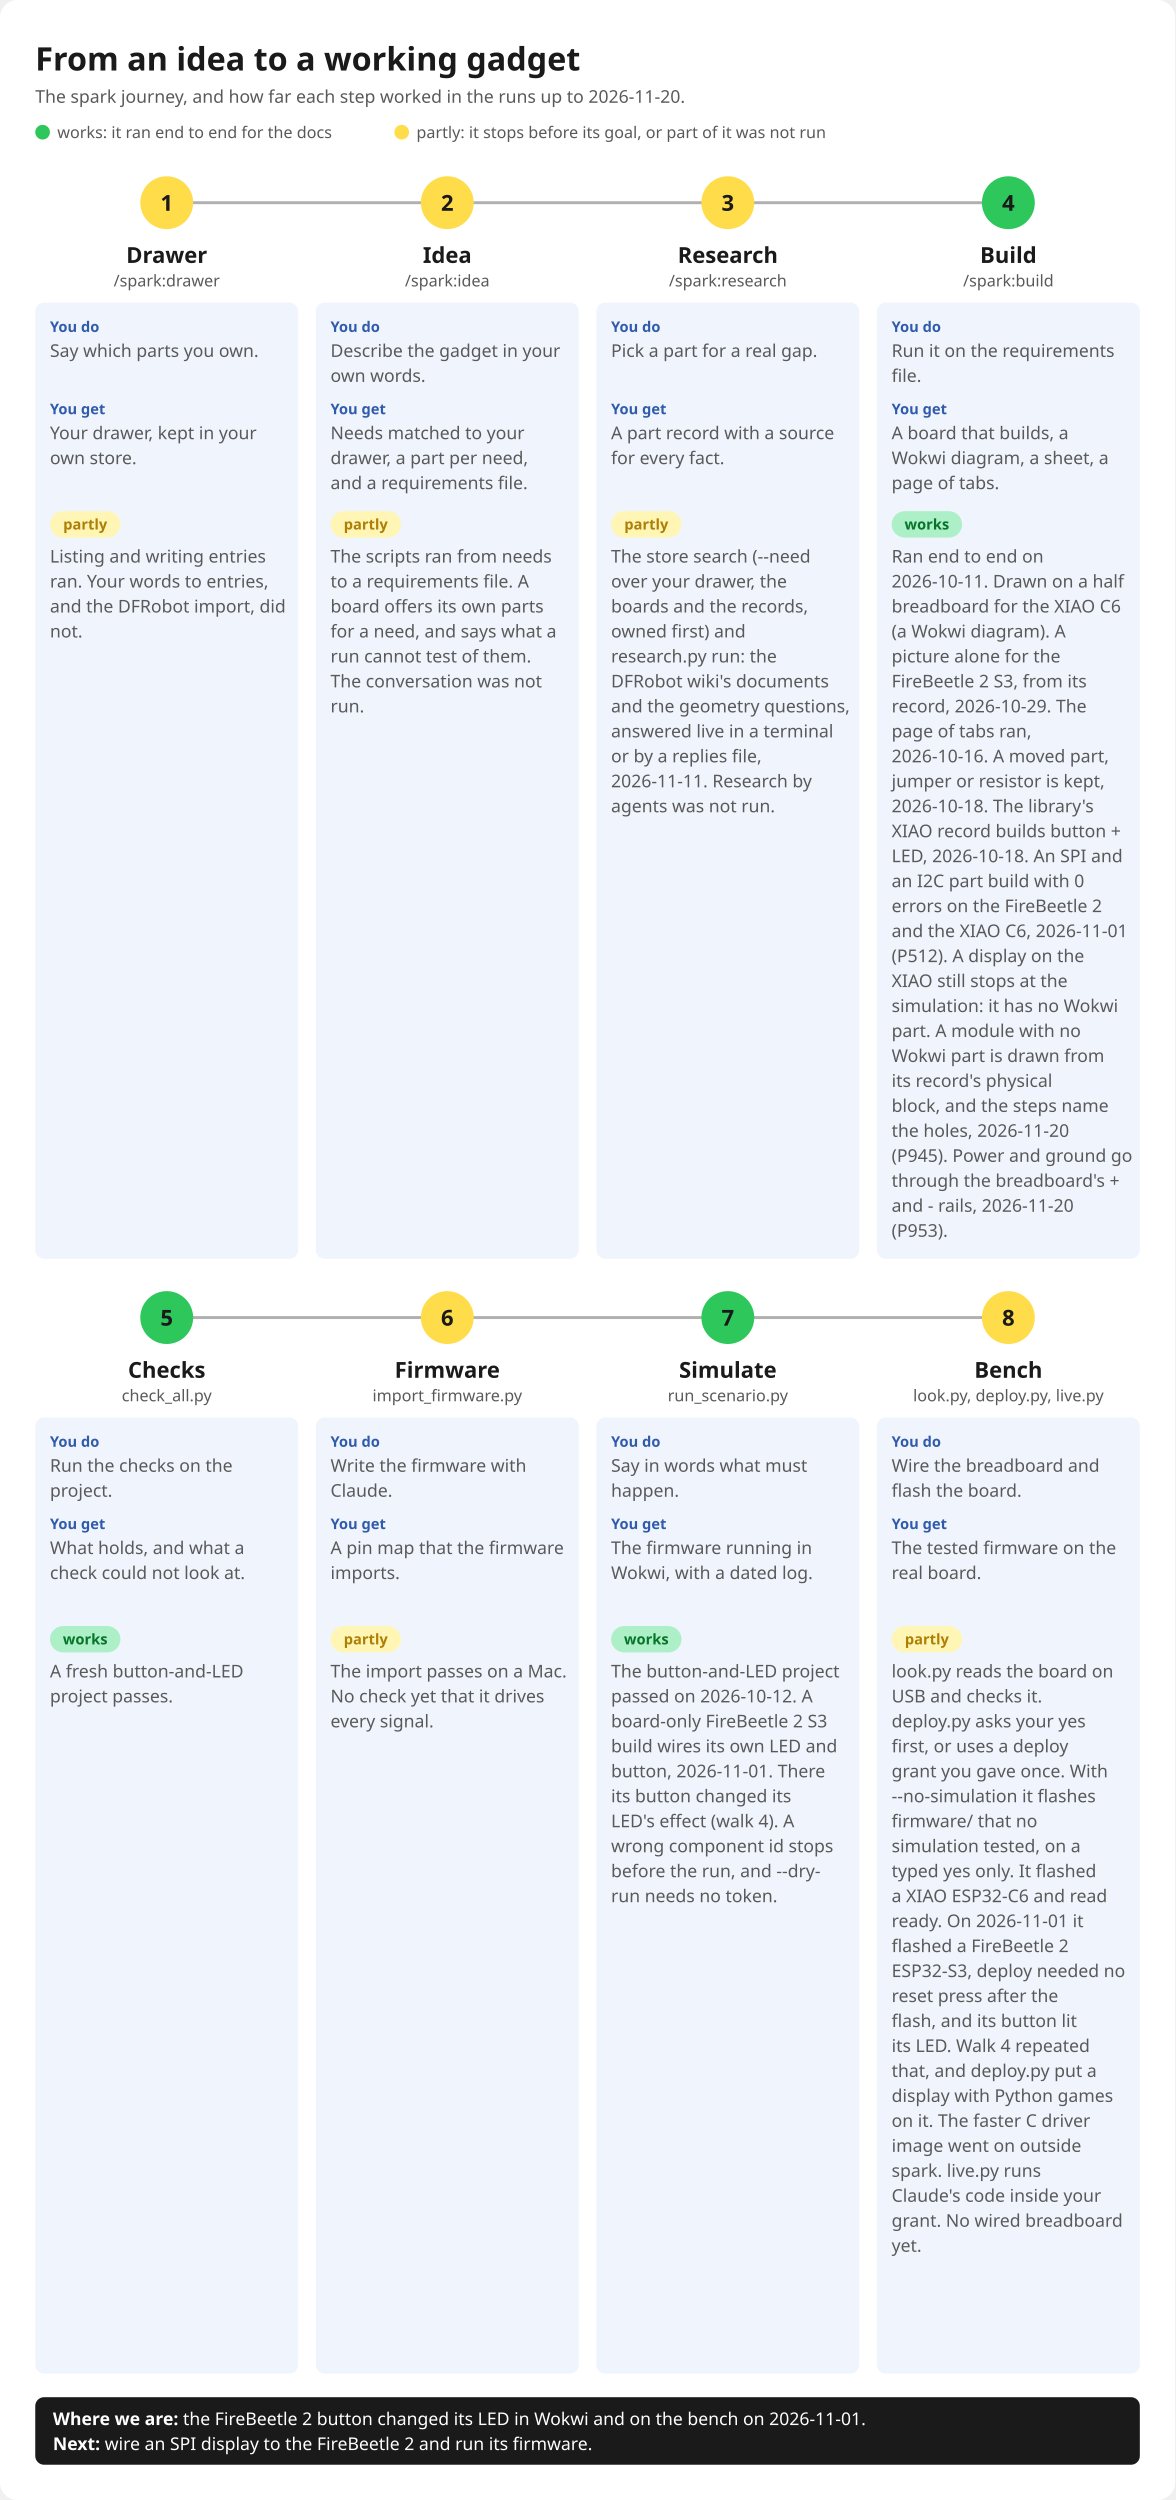
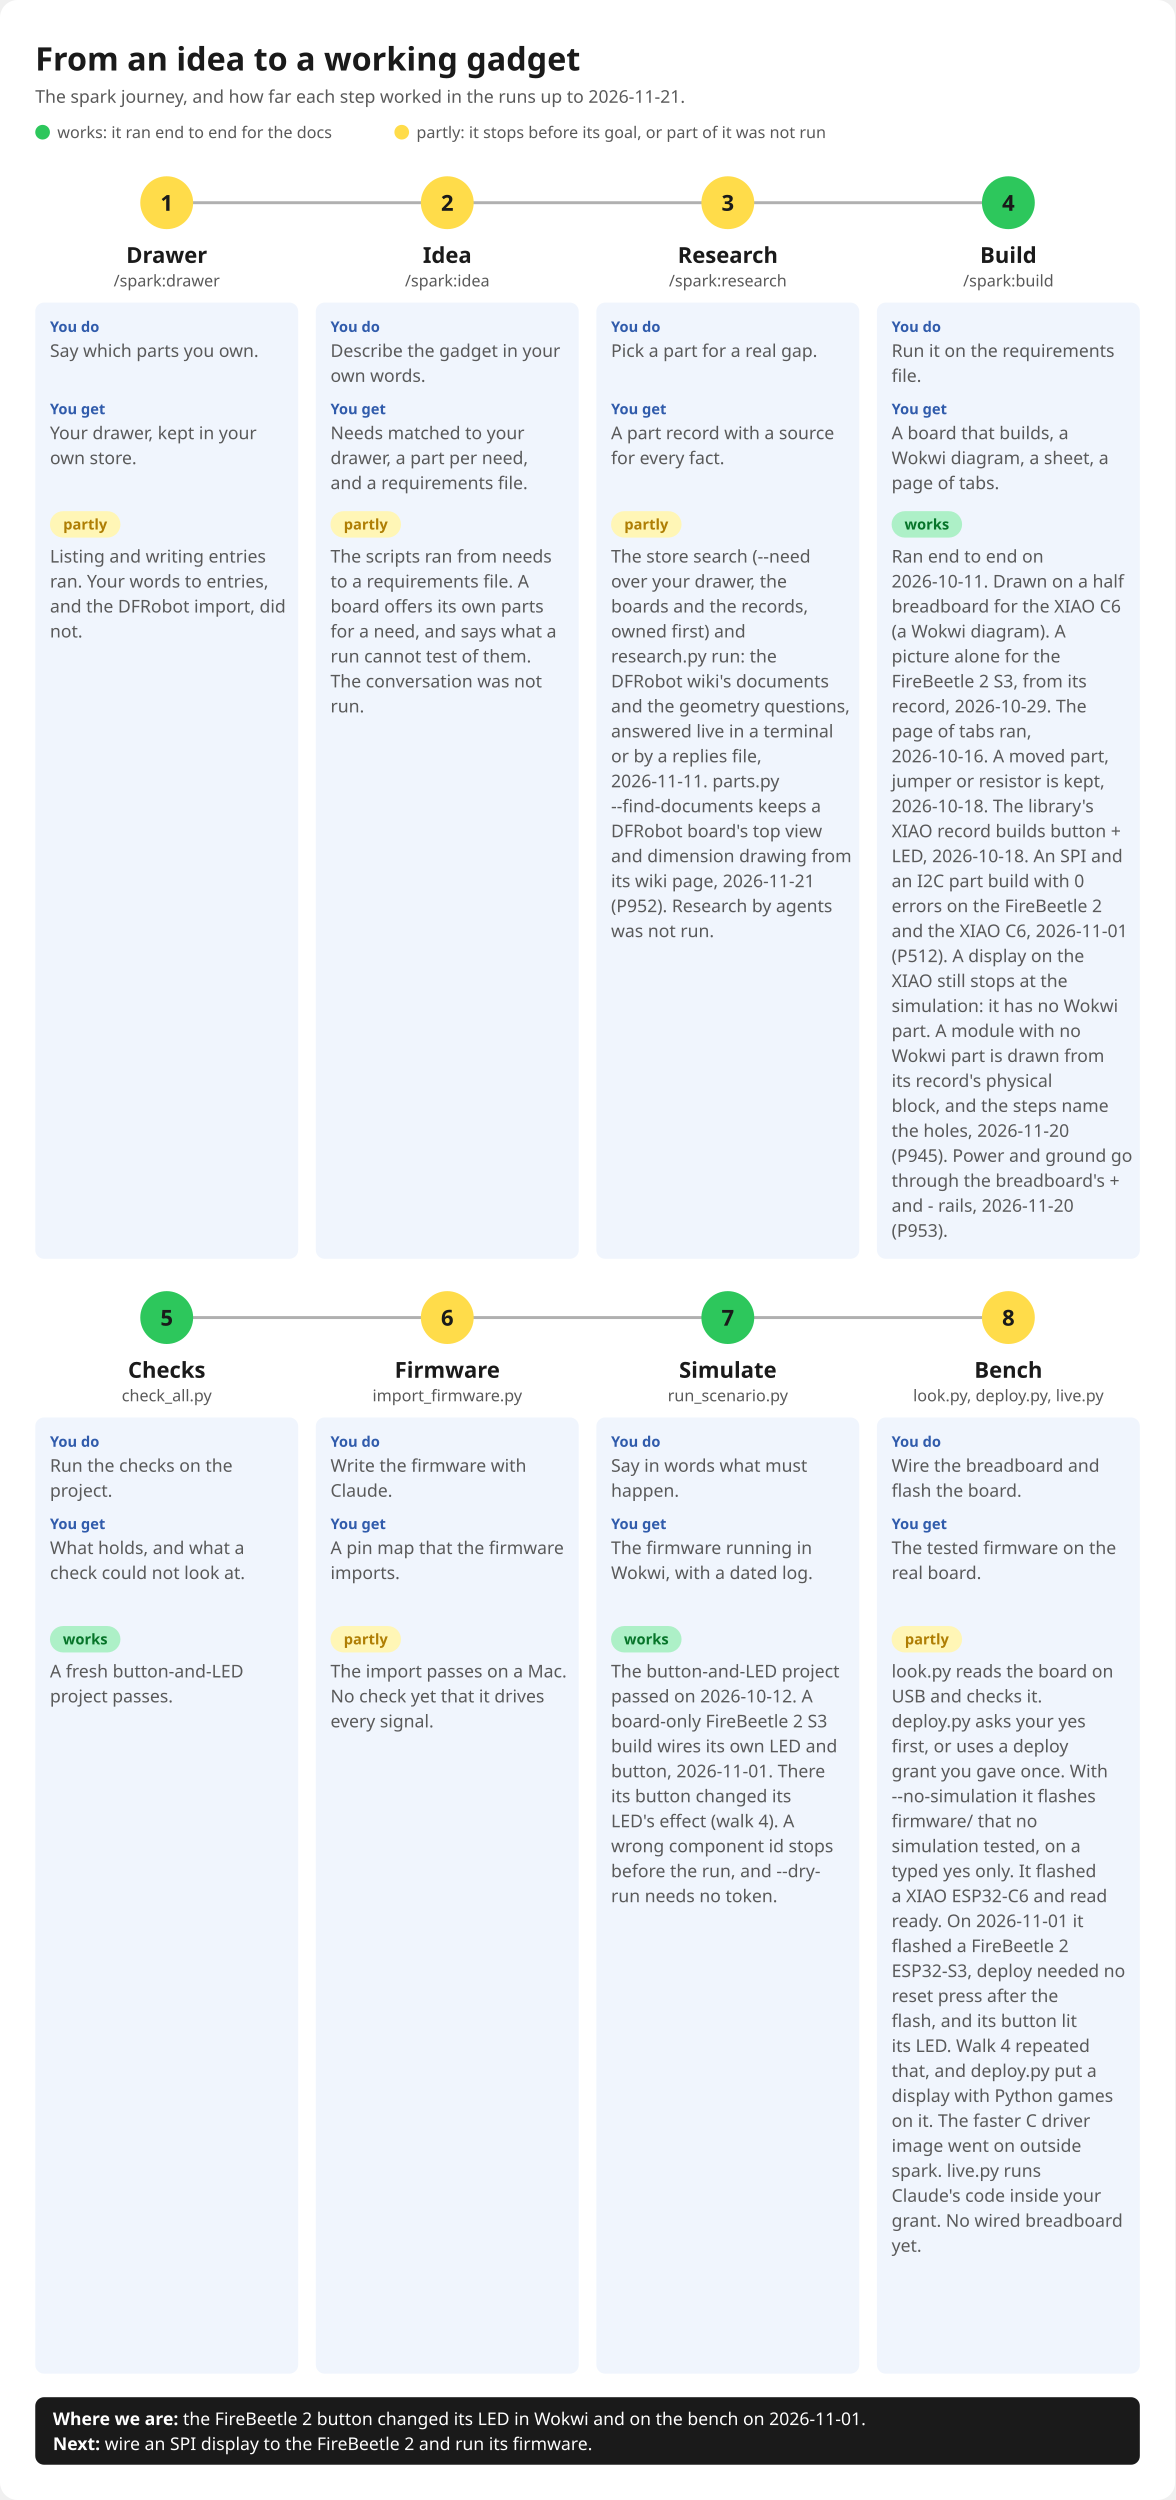
<svg xmlns="http://www.w3.org/2000/svg" viewBox="0 0 1600 3404" width="1600" height="3404" font-family="'Noto Sans', 'Helvetica Neue', Helvetica, Arial, sans-serif">
  <rect width="1600" height="3404" rx="24" fill="#ffffff" />
  <text x="48" y="96" font-size="44" font-weight="bold" fill="#1a1a1a" text-anchor="start">From an idea to a working gadget</text>
-   <text x="48" y="140" font-size="24" font-weight="normal" fill="#595959" text-anchor="start">The spark journey, and how far each step worked in the runs up to 2026-11-20.</text>
+   <text x="48" y="140" font-size="24" font-weight="normal" fill="#595959" text-anchor="start">The spark journey, and how far each step worked in the runs up to 2026-11-21.</text>
  <circle cx="58" cy="180" r="10" fill="#2dc75c" />
  <text x="78" y="188" font-size="22" font-weight="normal" fill="#595959" text-anchor="start">works: it ran end to end for the docs</text>
  <circle cx="547" cy="180" r="10" fill="#ffdc4a" />
  <text x="567" y="188" font-size="22" font-weight="normal" fill="#595959" text-anchor="start">partly: it stops before its goal, or part of it was not run</text>
  <line x1="227" y1="276" x2="1373" y2="276" stroke="#b0b0b0" stroke-width="4" />
  <circle cx="227" cy="276" r="36" fill="#ffdc4a" />
  <text x="227" y="287" font-size="30" font-weight="bold" fill="#1a1a1a" text-anchor="middle">1</text>
  <text x="227" y="358" font-size="30" font-weight="bold" fill="#1a1a1a" text-anchor="middle">Drawer</text>
  <text x="227" y="390" font-size="22" font-weight="normal" fill="#595959" text-anchor="middle">/spark:drawer</text>
  <rect x="48" y="412" width="358" height="1302" rx="12" fill="#f0f5fd" />
  <text x="68" y="452" font-size="20" font-weight="bold" fill="#305bab" text-anchor="start">You do</text>
  <text x="68" y="486" font-size="24" font-weight="normal" fill="#595959" text-anchor="start">Say which parts you own.</text>
  <text x="68" y="564" font-size="20" font-weight="bold" fill="#305bab" text-anchor="start">You get</text>
  <text x="68" y="598" font-size="24" font-weight="normal" fill="#595959" text-anchor="start">Your drawer, kept in your</text>
  <text x="68" y="632" font-size="24" font-weight="normal" fill="#595959" text-anchor="start">own store.</text>
  <rect x="68" y="696" width="96" height="36" rx="18" fill="#fff6b6" />
  <text x="116" y="721" font-size="20" font-weight="bold" fill="#af7e04" text-anchor="middle">partly</text>
  <text x="68" y="766" font-size="24" font-weight="normal" fill="#595959" text-anchor="start">Listing and writing entries</text>
  <text x="68" y="800" font-size="24" font-weight="normal" fill="#595959" text-anchor="start">ran. Your words to entries,</text>
  <text x="68" y="834" font-size="24" font-weight="normal" fill="#595959" text-anchor="start">and the DFRobot import, did</text>
  <text x="68" y="868" font-size="24" font-weight="normal" fill="#595959" text-anchor="start">not.</text>
  <circle cx="609" cy="276" r="36" fill="#ffdc4a" />
  <text x="609" y="287" font-size="30" font-weight="bold" fill="#1a1a1a" text-anchor="middle">2</text>
  <text x="609" y="358" font-size="30" font-weight="bold" fill="#1a1a1a" text-anchor="middle">Idea</text>
  <text x="609" y="390" font-size="22" font-weight="normal" fill="#595959" text-anchor="middle">/spark:idea</text>
  <rect x="430" y="412" width="358" height="1302" rx="12" fill="#f0f5fd" />
  <text x="450" y="452" font-size="20" font-weight="bold" fill="#305bab" text-anchor="start">You do</text>
  <text x="450" y="486" font-size="24" font-weight="normal" fill="#595959" text-anchor="start">Describe the gadget in your</text>
  <text x="450" y="520" font-size="24" font-weight="normal" fill="#595959" text-anchor="start">own words.</text>
  <text x="450" y="564" font-size="20" font-weight="bold" fill="#305bab" text-anchor="start">You get</text>
  <text x="450" y="598" font-size="24" font-weight="normal" fill="#595959" text-anchor="start">Needs matched to your</text>
  <text x="450" y="632" font-size="24" font-weight="normal" fill="#595959" text-anchor="start">drawer, a part per need,</text>
  <text x="450" y="666" font-size="24" font-weight="normal" fill="#595959" text-anchor="start">and a requirements file.</text>
  <rect x="450" y="696" width="96" height="36" rx="18" fill="#fff6b6" />
  <text x="498" y="721" font-size="20" font-weight="bold" fill="#af7e04" text-anchor="middle">partly</text>
  <text x="450" y="766" font-size="24" font-weight="normal" fill="#595959" text-anchor="start">The scripts ran from needs</text>
  <text x="450" y="800" font-size="24" font-weight="normal" fill="#595959" text-anchor="start">to a requirements file. A</text>
  <text x="450" y="834" font-size="24" font-weight="normal" fill="#595959" text-anchor="start">board offers its own parts</text>
  <text x="450" y="868" font-size="24" font-weight="normal" fill="#595959" text-anchor="start">for a need, and says what a</text>
  <text x="450" y="902" font-size="24" font-weight="normal" fill="#595959" text-anchor="start">run cannot test of them.</text>
  <text x="450" y="936" font-size="24" font-weight="normal" fill="#595959" text-anchor="start">The conversation was not</text>
  <text x="450" y="970" font-size="24" font-weight="normal" fill="#595959" text-anchor="start">run.</text>
  <circle cx="991" cy="276" r="36" fill="#ffdc4a" />
  <text x="991" y="287" font-size="30" font-weight="bold" fill="#1a1a1a" text-anchor="middle">3</text>
  <text x="991" y="358" font-size="30" font-weight="bold" fill="#1a1a1a" text-anchor="middle">Research</text>
  <text x="991" y="390" font-size="22" font-weight="normal" fill="#595959" text-anchor="middle">/spark:research</text>
  <rect x="812" y="412" width="358" height="1302" rx="12" fill="#f0f5fd" />
  <text x="832" y="452" font-size="20" font-weight="bold" fill="#305bab" text-anchor="start">You do</text>
  <text x="832" y="486" font-size="24" font-weight="normal" fill="#595959" text-anchor="start">Pick a part for a real gap.</text>
  <text x="832" y="564" font-size="20" font-weight="bold" fill="#305bab" text-anchor="start">You get</text>
  <text x="832" y="598" font-size="24" font-weight="normal" fill="#595959" text-anchor="start">A part record with a source</text>
  <text x="832" y="632" font-size="24" font-weight="normal" fill="#595959" text-anchor="start">for every fact.</text>
  <rect x="832" y="696" width="96" height="36" rx="18" fill="#fff6b6" />
  <text x="880" y="721" font-size="20" font-weight="bold" fill="#af7e04" text-anchor="middle">partly</text>
  <text x="832" y="766" font-size="24" font-weight="normal" fill="#595959" text-anchor="start">The store search (--need</text>
  <text x="832" y="800" font-size="24" font-weight="normal" fill="#595959" text-anchor="start">over your drawer, the</text>
  <text x="832" y="834" font-size="24" font-weight="normal" fill="#595959" text-anchor="start">boards and the records,</text>
  <text x="832" y="868" font-size="24" font-weight="normal" fill="#595959" text-anchor="start">owned first) and</text>
  <text x="832" y="902" font-size="24" font-weight="normal" fill="#595959" text-anchor="start">research.py run: the</text>
  <text x="832" y="936" font-size="24" font-weight="normal" fill="#595959" text-anchor="start">DFRobot wiki's documents</text>
  <text x="832" y="970" font-size="24" font-weight="normal" fill="#595959" text-anchor="start">and the geometry questions,</text>
  <text x="832" y="1004" font-size="24" font-weight="normal" fill="#595959" text-anchor="start">answered live in a terminal</text>
  <text x="832" y="1038" font-size="24" font-weight="normal" fill="#595959" text-anchor="start">or by a replies file,</text>
-   <text x="832" y="1072" font-size="24" font-weight="normal" fill="#595959" text-anchor="start">2026-11-11. Research by</text>
-   <text x="832" y="1106" font-size="24" font-weight="normal" fill="#595959" text-anchor="start">agents was not run.</text>
+   <text x="832" y="1072" font-size="24" font-weight="normal" fill="#595959" text-anchor="start">2026-11-11. parts.py</text>
+   <text x="832" y="1106" font-size="24" font-weight="normal" fill="#595959" text-anchor="start">--find-documents keeps a</text>
+   <text x="832" y="1140" font-size="24" font-weight="normal" fill="#595959" text-anchor="start">DFRobot board's top view</text>
+   <text x="832" y="1174" font-size="24" font-weight="normal" fill="#595959" text-anchor="start">and dimension drawing from</text>
+   <text x="832" y="1208" font-size="24" font-weight="normal" fill="#595959" text-anchor="start">its wiki page, 2026-11-21</text>
+   <text x="832" y="1242" font-size="24" font-weight="normal" fill="#595959" text-anchor="start">(P952). Research by agents</text>
+   <text x="832" y="1276" font-size="24" font-weight="normal" fill="#595959" text-anchor="start">was not run.</text>
  <circle cx="1373" cy="276" r="36" fill="#2dc75c" />
  <text x="1373" y="287" font-size="30" font-weight="bold" fill="#1a1a1a" text-anchor="middle">4</text>
  <text x="1373" y="358" font-size="30" font-weight="bold" fill="#1a1a1a" text-anchor="middle">Build</text>
  <text x="1373" y="390" font-size="22" font-weight="normal" fill="#595959" text-anchor="middle">/spark:build</text>
  <rect x="1194" y="412" width="358" height="1302" rx="12" fill="#f0f5fd" />
  <text x="1214" y="452" font-size="20" font-weight="bold" fill="#305bab" text-anchor="start">You do</text>
  <text x="1214" y="486" font-size="24" font-weight="normal" fill="#595959" text-anchor="start">Run it on the requirements</text>
  <text x="1214" y="520" font-size="24" font-weight="normal" fill="#595959" text-anchor="start">file.</text>
  <text x="1214" y="564" font-size="20" font-weight="bold" fill="#305bab" text-anchor="start">You get</text>
  <text x="1214" y="598" font-size="24" font-weight="normal" fill="#595959" text-anchor="start">A board that builds, a</text>
  <text x="1214" y="632" font-size="24" font-weight="normal" fill="#595959" text-anchor="start">Wokwi diagram, a sheet, a</text>
  <text x="1214" y="666" font-size="24" font-weight="normal" fill="#595959" text-anchor="start">page of tabs.</text>
  <rect x="1214" y="696" width="96" height="36" rx="18" fill="#adf0c7" />
  <text x="1262" y="721" font-size="20" font-weight="bold" fill="#067429" text-anchor="middle">works</text>
  <text x="1214" y="766" font-size="24" font-weight="normal" fill="#595959" text-anchor="start">Ran end to end on</text>
  <text x="1214" y="800" font-size="24" font-weight="normal" fill="#595959" text-anchor="start">2026-10-11. Drawn on a half</text>
  <text x="1214" y="834" font-size="24" font-weight="normal" fill="#595959" text-anchor="start">breadboard for the XIAO C6</text>
  <text x="1214" y="868" font-size="24" font-weight="normal" fill="#595959" text-anchor="start">(a Wokwi diagram). A</text>
  <text x="1214" y="902" font-size="24" font-weight="normal" fill="#595959" text-anchor="start">picture alone for the</text>
  <text x="1214" y="936" font-size="24" font-weight="normal" fill="#595959" text-anchor="start">FireBeetle 2 S3, from its</text>
  <text x="1214" y="970" font-size="24" font-weight="normal" fill="#595959" text-anchor="start">record, 2026-10-29. The</text>
  <text x="1214" y="1004" font-size="24" font-weight="normal" fill="#595959" text-anchor="start">page of tabs ran,</text>
  <text x="1214" y="1038" font-size="24" font-weight="normal" fill="#595959" text-anchor="start">2026-10-16. A moved part,</text>
  <text x="1214" y="1072" font-size="24" font-weight="normal" fill="#595959" text-anchor="start">jumper or resistor is kept,</text>
  <text x="1214" y="1106" font-size="24" font-weight="normal" fill="#595959" text-anchor="start">2026-10-18. The library's</text>
  <text x="1214" y="1140" font-size="24" font-weight="normal" fill="#595959" text-anchor="start">XIAO record builds button +</text>
  <text x="1214" y="1174" font-size="24" font-weight="normal" fill="#595959" text-anchor="start">LED, 2026-10-18. An SPI and</text>
  <text x="1214" y="1208" font-size="24" font-weight="normal" fill="#595959" text-anchor="start">an I2C part build with 0</text>
  <text x="1214" y="1242" font-size="24" font-weight="normal" fill="#595959" text-anchor="start">errors on the FireBeetle 2</text>
  <text x="1214" y="1276" font-size="24" font-weight="normal" fill="#595959" text-anchor="start">and the XIAO C6, 2026-11-01</text>
  <text x="1214" y="1310" font-size="24" font-weight="normal" fill="#595959" text-anchor="start">(P512). A display on the</text>
  <text x="1214" y="1344" font-size="24" font-weight="normal" fill="#595959" text-anchor="start">XIAO still stops at the</text>
  <text x="1214" y="1378" font-size="24" font-weight="normal" fill="#595959" text-anchor="start">simulation: it has no Wokwi</text>
  <text x="1214" y="1412" font-size="24" font-weight="normal" fill="#595959" text-anchor="start">part. A module with no</text>
  <text x="1214" y="1446" font-size="24" font-weight="normal" fill="#595959" text-anchor="start">Wokwi part is drawn from</text>
  <text x="1214" y="1480" font-size="24" font-weight="normal" fill="#595959" text-anchor="start">its record's physical</text>
  <text x="1214" y="1514" font-size="24" font-weight="normal" fill="#595959" text-anchor="start">block, and the steps name</text>
  <text x="1214" y="1548" font-size="24" font-weight="normal" fill="#595959" text-anchor="start">the holes, 2026-11-20</text>
  <text x="1214" y="1582" font-size="24" font-weight="normal" fill="#595959" text-anchor="start">(P945). Power and ground go</text>
  <text x="1214" y="1616" font-size="24" font-weight="normal" fill="#595959" text-anchor="start">through the breadboard's +</text>
  <text x="1214" y="1650" font-size="24" font-weight="normal" fill="#595959" text-anchor="start">and - rails, 2026-11-20</text>
  <text x="1214" y="1684" font-size="24" font-weight="normal" fill="#595959" text-anchor="start">(P953).</text>
  <line x1="227" y1="1794" x2="1373" y2="1794" stroke="#b0b0b0" stroke-width="4" />
  <circle cx="227" cy="1794" r="36" fill="#2dc75c" />
  <text x="227" y="1805" font-size="30" font-weight="bold" fill="#1a1a1a" text-anchor="middle">5</text>
  <text x="227" y="1876" font-size="30" font-weight="bold" fill="#1a1a1a" text-anchor="middle">Checks</text>
  <text x="227" y="1908" font-size="22" font-weight="normal" fill="#595959" text-anchor="middle">check_all.py</text>
  <rect x="48" y="1930" width="358" height="1302" rx="12" fill="#f0f5fd" />
  <text x="68" y="1970" font-size="20" font-weight="bold" fill="#305bab" text-anchor="start">You do</text>
  <text x="68" y="2004" font-size="24" font-weight="normal" fill="#595959" text-anchor="start">Run the checks on the</text>
  <text x="68" y="2038" font-size="24" font-weight="normal" fill="#595959" text-anchor="start">project.</text>
  <text x="68" y="2082" font-size="20" font-weight="bold" fill="#305bab" text-anchor="start">You get</text>
  <text x="68" y="2116" font-size="24" font-weight="normal" fill="#595959" text-anchor="start">What holds, and what a</text>
  <text x="68" y="2150" font-size="24" font-weight="normal" fill="#595959" text-anchor="start">check could not look at.</text>
  <rect x="68" y="2214" width="96" height="36" rx="18" fill="#adf0c7" />
  <text x="116" y="2239" font-size="20" font-weight="bold" fill="#067429" text-anchor="middle">works</text>
  <text x="68" y="2284" font-size="24" font-weight="normal" fill="#595959" text-anchor="start">A fresh button-and-LED</text>
  <text x="68" y="2318" font-size="24" font-weight="normal" fill="#595959" text-anchor="start">project passes.</text>
  <circle cx="609" cy="1794" r="36" fill="#ffdc4a" />
  <text x="609" y="1805" font-size="30" font-weight="bold" fill="#1a1a1a" text-anchor="middle">6</text>
  <text x="609" y="1876" font-size="30" font-weight="bold" fill="#1a1a1a" text-anchor="middle">Firmware</text>
  <text x="609" y="1908" font-size="22" font-weight="normal" fill="#595959" text-anchor="middle">import_firmware.py</text>
  <rect x="430" y="1930" width="358" height="1302" rx="12" fill="#f0f5fd" />
  <text x="450" y="1970" font-size="20" font-weight="bold" fill="#305bab" text-anchor="start">You do</text>
  <text x="450" y="2004" font-size="24" font-weight="normal" fill="#595959" text-anchor="start">Write the firmware with</text>
  <text x="450" y="2038" font-size="24" font-weight="normal" fill="#595959" text-anchor="start">Claude.</text>
  <text x="450" y="2082" font-size="20" font-weight="bold" fill="#305bab" text-anchor="start">You get</text>
  <text x="450" y="2116" font-size="24" font-weight="normal" fill="#595959" text-anchor="start">A pin map that the firmware</text>
  <text x="450" y="2150" font-size="24" font-weight="normal" fill="#595959" text-anchor="start">imports.</text>
  <rect x="450" y="2214" width="96" height="36" rx="18" fill="#fff6b6" />
  <text x="498" y="2239" font-size="20" font-weight="bold" fill="#af7e04" text-anchor="middle">partly</text>
  <text x="450" y="2284" font-size="24" font-weight="normal" fill="#595959" text-anchor="start">The import passes on a Mac.</text>
  <text x="450" y="2318" font-size="24" font-weight="normal" fill="#595959" text-anchor="start">No check yet that it drives</text>
  <text x="450" y="2352" font-size="24" font-weight="normal" fill="#595959" text-anchor="start">every signal.</text>
  <circle cx="991" cy="1794" r="36" fill="#2dc75c" />
  <text x="991" y="1805" font-size="30" font-weight="bold" fill="#1a1a1a" text-anchor="middle">7</text>
  <text x="991" y="1876" font-size="30" font-weight="bold" fill="#1a1a1a" text-anchor="middle">Simulate</text>
  <text x="991" y="1908" font-size="22" font-weight="normal" fill="#595959" text-anchor="middle">run_scenario.py</text>
  <rect x="812" y="1930" width="358" height="1302" rx="12" fill="#f0f5fd" />
  <text x="832" y="1970" font-size="20" font-weight="bold" fill="#305bab" text-anchor="start">You do</text>
  <text x="832" y="2004" font-size="24" font-weight="normal" fill="#595959" text-anchor="start">Say in words what must</text>
  <text x="832" y="2038" font-size="24" font-weight="normal" fill="#595959" text-anchor="start">happen.</text>
  <text x="832" y="2082" font-size="20" font-weight="bold" fill="#305bab" text-anchor="start">You get</text>
  <text x="832" y="2116" font-size="24" font-weight="normal" fill="#595959" text-anchor="start">The firmware running in</text>
  <text x="832" y="2150" font-size="24" font-weight="normal" fill="#595959" text-anchor="start">Wokwi, with a dated log.</text>
  <rect x="832" y="2214" width="96" height="36" rx="18" fill="#adf0c7" />
  <text x="880" y="2239" font-size="20" font-weight="bold" fill="#067429" text-anchor="middle">works</text>
  <text x="832" y="2284" font-size="24" font-weight="normal" fill="#595959" text-anchor="start">The button-and-LED project</text>
  <text x="832" y="2318" font-size="24" font-weight="normal" fill="#595959" text-anchor="start">passed on 2026-10-12. A</text>
  <text x="832" y="2352" font-size="24" font-weight="normal" fill="#595959" text-anchor="start">board-only FireBeetle 2 S3</text>
  <text x="832" y="2386" font-size="24" font-weight="normal" fill="#595959" text-anchor="start">build wires its own LED and</text>
  <text x="832" y="2420" font-size="24" font-weight="normal" fill="#595959" text-anchor="start">button, 2026-11-01. There</text>
  <text x="832" y="2454" font-size="24" font-weight="normal" fill="#595959" text-anchor="start">its button changed its</text>
  <text x="832" y="2488" font-size="24" font-weight="normal" fill="#595959" text-anchor="start">LED's effect (walk 4). A</text>
  <text x="832" y="2522" font-size="24" font-weight="normal" fill="#595959" text-anchor="start">wrong component id stops</text>
  <text x="832" y="2556" font-size="24" font-weight="normal" fill="#595959" text-anchor="start">before the run, and --dry-</text>
  <text x="832" y="2590" font-size="24" font-weight="normal" fill="#595959" text-anchor="start">run needs no token.</text>
  <circle cx="1373" cy="1794" r="36" fill="#ffdc4a" />
  <text x="1373" y="1805" font-size="30" font-weight="bold" fill="#1a1a1a" text-anchor="middle">8</text>
  <text x="1373" y="1876" font-size="30" font-weight="bold" fill="#1a1a1a" text-anchor="middle">Bench</text>
  <text x="1373" y="1908" font-size="22" font-weight="normal" fill="#595959" text-anchor="middle">look.py, deploy.py, live.py</text>
  <rect x="1194" y="1930" width="358" height="1302" rx="12" fill="#f0f5fd" />
  <text x="1214" y="1970" font-size="20" font-weight="bold" fill="#305bab" text-anchor="start">You do</text>
  <text x="1214" y="2004" font-size="24" font-weight="normal" fill="#595959" text-anchor="start">Wire the breadboard and</text>
  <text x="1214" y="2038" font-size="24" font-weight="normal" fill="#595959" text-anchor="start">flash the board.</text>
  <text x="1214" y="2082" font-size="20" font-weight="bold" fill="#305bab" text-anchor="start">You get</text>
  <text x="1214" y="2116" font-size="24" font-weight="normal" fill="#595959" text-anchor="start">The tested firmware on the</text>
  <text x="1214" y="2150" font-size="24" font-weight="normal" fill="#595959" text-anchor="start">real board.</text>
  <rect x="1214" y="2214" width="96" height="36" rx="18" fill="#fff6b6" />
  <text x="1262" y="2239" font-size="20" font-weight="bold" fill="#af7e04" text-anchor="middle">partly</text>
  <text x="1214" y="2284" font-size="24" font-weight="normal" fill="#595959" text-anchor="start">look.py reads the board on</text>
  <text x="1214" y="2318" font-size="24" font-weight="normal" fill="#595959" text-anchor="start">USB and checks it.</text>
  <text x="1214" y="2352" font-size="24" font-weight="normal" fill="#595959" text-anchor="start">deploy.py asks your yes</text>
  <text x="1214" y="2386" font-size="24" font-weight="normal" fill="#595959" text-anchor="start">first, or uses a deploy</text>
  <text x="1214" y="2420" font-size="24" font-weight="normal" fill="#595959" text-anchor="start">grant you gave once. With</text>
  <text x="1214" y="2454" font-size="24" font-weight="normal" fill="#595959" text-anchor="start">--no-simulation it flashes</text>
  <text x="1214" y="2488" font-size="24" font-weight="normal" fill="#595959" text-anchor="start">firmware/ that no</text>
  <text x="1214" y="2522" font-size="24" font-weight="normal" fill="#595959" text-anchor="start">simulation tested, on a</text>
  <text x="1214" y="2556" font-size="24" font-weight="normal" fill="#595959" text-anchor="start">typed yes only. It flashed</text>
  <text x="1214" y="2590" font-size="24" font-weight="normal" fill="#595959" text-anchor="start">a XIAO ESP32-C6 and read</text>
  <text x="1214" y="2624" font-size="24" font-weight="normal" fill="#595959" text-anchor="start">ready. On 2026-11-01 it</text>
  <text x="1214" y="2658" font-size="24" font-weight="normal" fill="#595959" text-anchor="start">flashed a FireBeetle 2</text>
  <text x="1214" y="2692" font-size="24" font-weight="normal" fill="#595959" text-anchor="start">ESP32-S3, deploy needed no</text>
  <text x="1214" y="2726" font-size="24" font-weight="normal" fill="#595959" text-anchor="start">reset press after the</text>
  <text x="1214" y="2760" font-size="24" font-weight="normal" fill="#595959" text-anchor="start">flash, and its button lit</text>
  <text x="1214" y="2794" font-size="24" font-weight="normal" fill="#595959" text-anchor="start">its LED. Walk 4 repeated</text>
  <text x="1214" y="2828" font-size="24" font-weight="normal" fill="#595959" text-anchor="start">that, and deploy.py put a</text>
  <text x="1214" y="2862" font-size="24" font-weight="normal" fill="#595959" text-anchor="start">display with Python games</text>
  <text x="1214" y="2896" font-size="24" font-weight="normal" fill="#595959" text-anchor="start">on it. The faster C driver</text>
  <text x="1214" y="2930" font-size="24" font-weight="normal" fill="#595959" text-anchor="start">image went on outside</text>
  <text x="1214" y="2964" font-size="24" font-weight="normal" fill="#595959" text-anchor="start">spark. live.py runs</text>
  <text x="1214" y="2998" font-size="24" font-weight="normal" fill="#595959" text-anchor="start">Claude's code inside your</text>
  <text x="1214" y="3032" font-size="24" font-weight="normal" fill="#595959" text-anchor="start">grant. No wired breadboard</text>
  <text x="1214" y="3066" font-size="24" font-weight="normal" fill="#595959" text-anchor="start">yet.</text>
  <rect x="48" y="3264" width="1504" height="92" rx="12" fill="#1a1a1a" />
  <text x="72" y="3302" font-size="24" fill="#ffffff">
    <tspan font-weight="bold">Where we are:</tspan> the FireBeetle 2 button changed its LED in Wokwi and on the bench on 2026-11-01.</text>
  <text x="72" y="3336" font-size="24" fill="#ffffff">
    <tspan font-weight="bold">Next:</tspan> wire an SPI display to the FireBeetle 2 and run its firmware.</text>
</svg>
